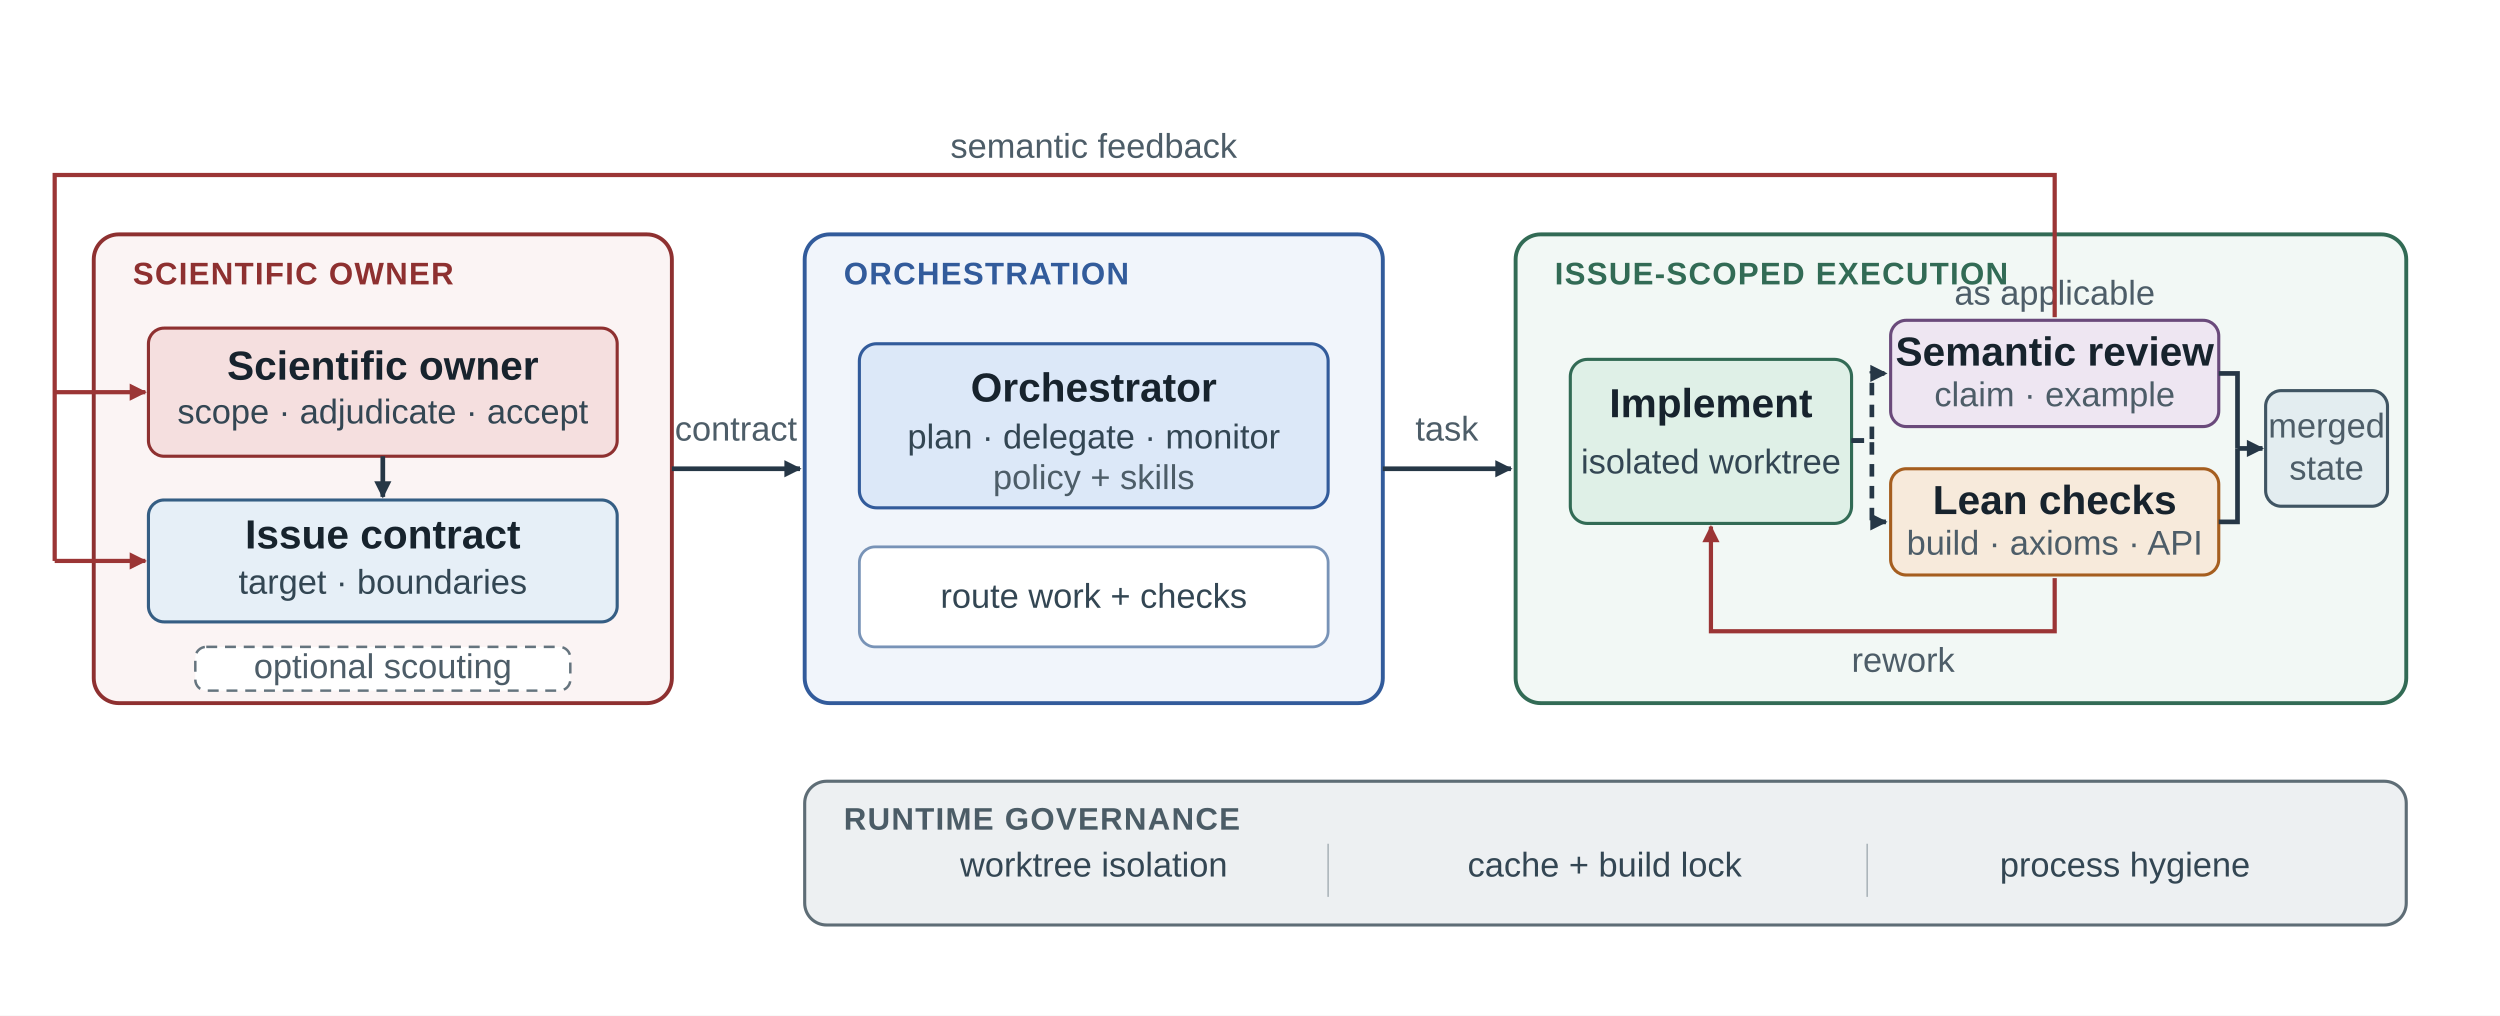
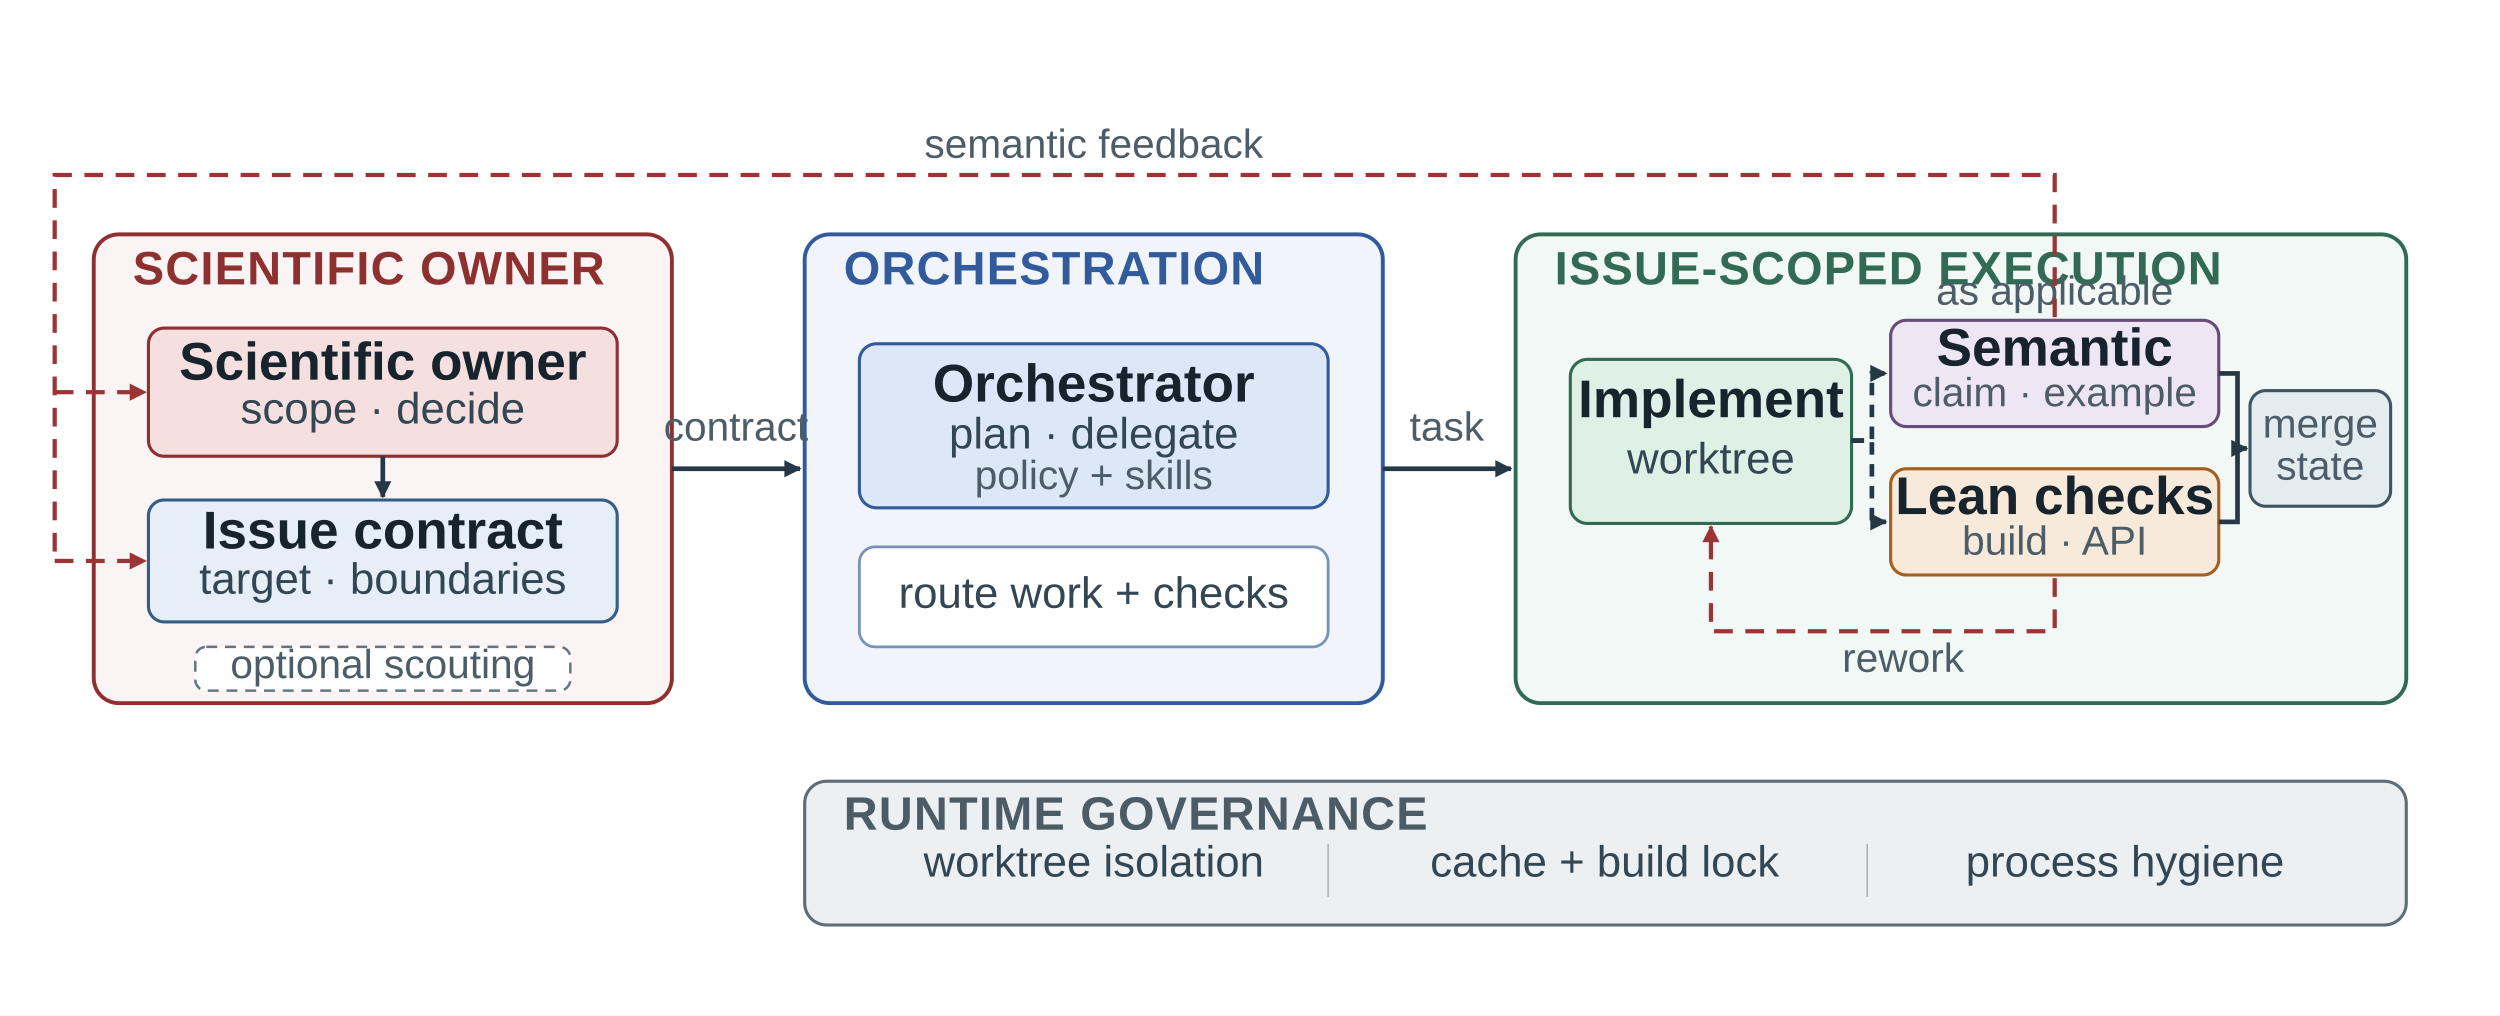
<svg xmlns="http://www.w3.org/2000/svg" width="1600" height="650" viewBox="0 0 1600 650" role="img" aria-labelledby="title desc">
  <defs>
    <marker id="arrow" markerWidth="11" markerHeight="11" refX="10" refY="5.5" orient="auto" markerUnits="userSpaceOnUse">
      <path d="M0,0 L11,5.5 L0,11 Z" fill="#263746" />
    </marker>
    <marker id="feedback" markerWidth="11" markerHeight="11" refX="10" refY="5.5" orient="auto" markerUnits="userSpaceOnUse">
      <path d="M0,0 L11,5.5 L0,11 Z" fill="#9b3535" />
    </marker>
    <style>
      .title { font: 700 32px Arial, Helvetica, sans-serif; fill: #17232d; }
-       .layer { font: 700 20px Arial, Helvetica, sans-serif; letter-spacing: 0.8px; }
-       .head { font: 700 26px Arial, Helvetica, sans-serif; fill: #17232d; }
-       .body { font: 22px Arial, Helvetica, sans-serif; fill: #334653; }
-       .small { font: 22px Arial, Helvetica, sans-serif; fill: #4d5d68; }
+       .layer { font: 700 30px Arial, Helvetica, sans-serif; letter-spacing: 0.8px; }
+       .head { font: 700 34px Arial, Helvetica, sans-serif; fill: #17232d; }
+       .body { font: 28px Arial, Helvetica, sans-serif; fill: #334653; }
+       .small { font: 26px Arial, Helvetica, sans-serif; fill: #4d5d68; }
      .flow { fill: none; stroke: #263746; stroke-width: 3; marker-end: url(#arrow); }
      .conditional { stroke-dasharray: 8 6; }
      .join { fill: none; stroke: #263746; stroke-width: 3; }
-       .return { fill: none; stroke: #9b3535; stroke-width: 2.7; marker-end: url(#feedback); }
-       .return-trunk { fill: none; stroke: #9b3535; stroke-width: 2.7; }
+       .return { fill: none; stroke: #9b3535; stroke-width: 2.7; stroke-dasharray: 12 8; marker-end: url(#feedback); }
+       .return-trunk { fill: none; stroke: #9b3535; stroke-width: 2.7; stroke-dasharray: 12 8; }
    </style>
  </defs>
  <rect width="1600" height="650" fill="#ffffff" />
  <rect x="60" y="150" width="370" height="300" rx="16" fill="#fbf4f4" stroke="#8e3030" stroke-width="2.5" />
  <text x="85" y="182" class="layer" fill="#8e3030">SCIENTIFIC OWNER</text>
  <rect x="95" y="210" width="300" height="82" rx="10" fill="#f5dfdf" stroke="#8e3030" stroke-width="2" />
  <text x="245" y="243" text-anchor="middle" class="head">Scientific owner</text>
-   <text x="245" y="271" text-anchor="middle" class="body">scope · adjudicate · accept</text>
+   <text x="245" y="271" text-anchor="middle" class="body">scope · decide</text>
  <rect x="95" y="320" width="300" height="78" rx="10" fill="#e6eff7" stroke="#355e84" stroke-width="2" />
  <text x="245" y="351" text-anchor="middle" class="head">Issue contract</text>
  <text x="245" y="380" text-anchor="middle" class="body">target · boundaries</text>
  <rect x="125" y="414" width="240" height="28" rx="7" fill="#ffffff" stroke="#65747e" stroke-width="1.6" stroke-dasharray="7 5" />
  <text x="245" y="434" text-anchor="middle" class="small">optional scouting</text>
  <path d="M245 292 L245 318" class="flow" />
  <rect x="515" y="150" width="370" height="300" rx="16" fill="#f1f5fb" stroke="#325b9b" stroke-width="2.5" />
  <text x="540" y="182" class="layer" fill="#325b9b">ORCHESTRATION</text>
  <rect x="550" y="220" width="300" height="105" rx="11" fill="#dce8f8" stroke="#325b9b" stroke-width="2" />
  <text x="700" y="257" text-anchor="middle" class="head">Orchestrator</text>
-   <text x="700" y="287" text-anchor="middle" class="body">plan · delegate · monitor</text>
+   <text x="700" y="287" text-anchor="middle" class="body">plan · delegate</text>
  <text x="700" y="313" text-anchor="middle" class="small">policy + skills</text>
  <rect x="550" y="350" width="300" height="64" rx="10" fill="#ffffff" stroke="#7893b7" stroke-width="1.8" />
  <text x="700" y="389" text-anchor="middle" class="body">route work + checks</text>
  <rect x="970" y="150" width="570" height="300" rx="16" fill="#f2f8f5" stroke="#326b55" stroke-width="2.5" />
  <text x="995" y="182" class="layer" fill="#326b55">ISSUE-SCOPED EXECUTION</text>
  <rect x="1005" y="230" width="180" height="105" rx="11" fill="#dff0e7" stroke="#326b55" stroke-width="2" />
  <text x="1095" y="267" text-anchor="middle" class="head">Implement</text>
-   <text x="1095" y="303" text-anchor="middle" class="body">isolated worktree</text>
+   <text x="1095" y="303" text-anchor="middle" class="body">worktree</text>
  <rect x="1210" y="205" width="210" height="68" rx="10" fill="#eee6f2" stroke="#6a4a7b" stroke-width="2" />
-   <text x="1315" y="234" text-anchor="middle" class="head">Semantic review</text>
+   <text x="1315" y="234" text-anchor="middle" class="head">Semantic</text>
  <text x="1315" y="260" text-anchor="middle" class="small">claim · example</text>
  <rect x="1210" y="300" width="210" height="68" rx="10" fill="#f7eadb" stroke="#a55e1f" stroke-width="2" />
  <text x="1315" y="329" text-anchor="middle" class="head">Lean checks</text>
-   <text x="1315" y="355" text-anchor="middle" class="small">build · axioms · API</text>
-   <rect x="1450" y="250" width="78" height="74" rx="10" fill="#e3edf0" stroke="#405563" stroke-width="2" />
-   <text x="1489" y="280" text-anchor="middle" class="small">merged</text>
-   <text x="1489" y="307" text-anchor="middle" class="small">state</text>
+   <text x="1315" y="355" text-anchor="middle" class="small">build · API</text>
+   <rect x="1440" y="250" width="90" height="74" rx="10" fill="#e3edf0" stroke="#405563" stroke-width="2" />
+   <text x="1485" y="280" text-anchor="middle" class="small">merge</text>
+   <text x="1485" y="307" text-anchor="middle" class="small">state</text>
  <path d="M430 300 L512 300" class="flow" />
  <text x="471" y="282" text-anchor="middle" class="small">contract</text>
  <path d="M885 300 L967 300" class="flow" />
  <text x="926" y="282" text-anchor="middle" class="small">task</text>
  <text x="1315" y="195" text-anchor="middle" class="small">as applicable</text>
  <path d="M1185 282 L1198 282 L1198 239 L1207 239" class="flow conditional" />
  <path d="M1185 282 L1198 282 L1198 334 L1207 334" class="flow conditional" />
  <path d="M1420 239 L1432 239 L1432 287" class="join" />
  <path d="M1420 334 L1432 334 L1432 287" class="join" />
-   <path d="M1432 287 L1448 287" class="flow" />
+   <path d="M1432 287 L1438 287" class="flow" />
  <path d="M1315 203 L1315 112 L35 112 L35 359" class="return-trunk" />
  <path d="M35 251 L93 251" class="return" />
  <path d="M35 359 L93 359" class="return" />
  <text x="700" y="101" text-anchor="middle" class="small" fill="#8e3030">semantic feedback</text>
  <path d="M1315 370 L1315 404 L1095 404 L1095 337" class="return" />
  <text x="1218" y="430" text-anchor="middle" class="small" fill="#8e3030">rework</text>
  <rect x="515" y="500" width="1025" height="92" rx="14" fill="#edf0f2" stroke="#5e6d76" stroke-width="2" />
  <text x="540" y="531" class="layer" fill="#4b5c66">RUNTIME GOVERNANCE</text>
  <text x="700" y="561" text-anchor="middle" class="body">
    worktree isolation
  </text>
  <text x="1027" y="561" text-anchor="middle" class="body">
    cache + build lock
  </text>
  <text x="1360" y="561" text-anchor="middle" class="body">
    process hygiene
  </text>
  <line x1="850" y1="540" x2="850" y2="574" stroke="#aab3b9" />
  <line x1="1195" y1="540" x2="1195" y2="574" stroke="#aab3b9" />
</svg>
